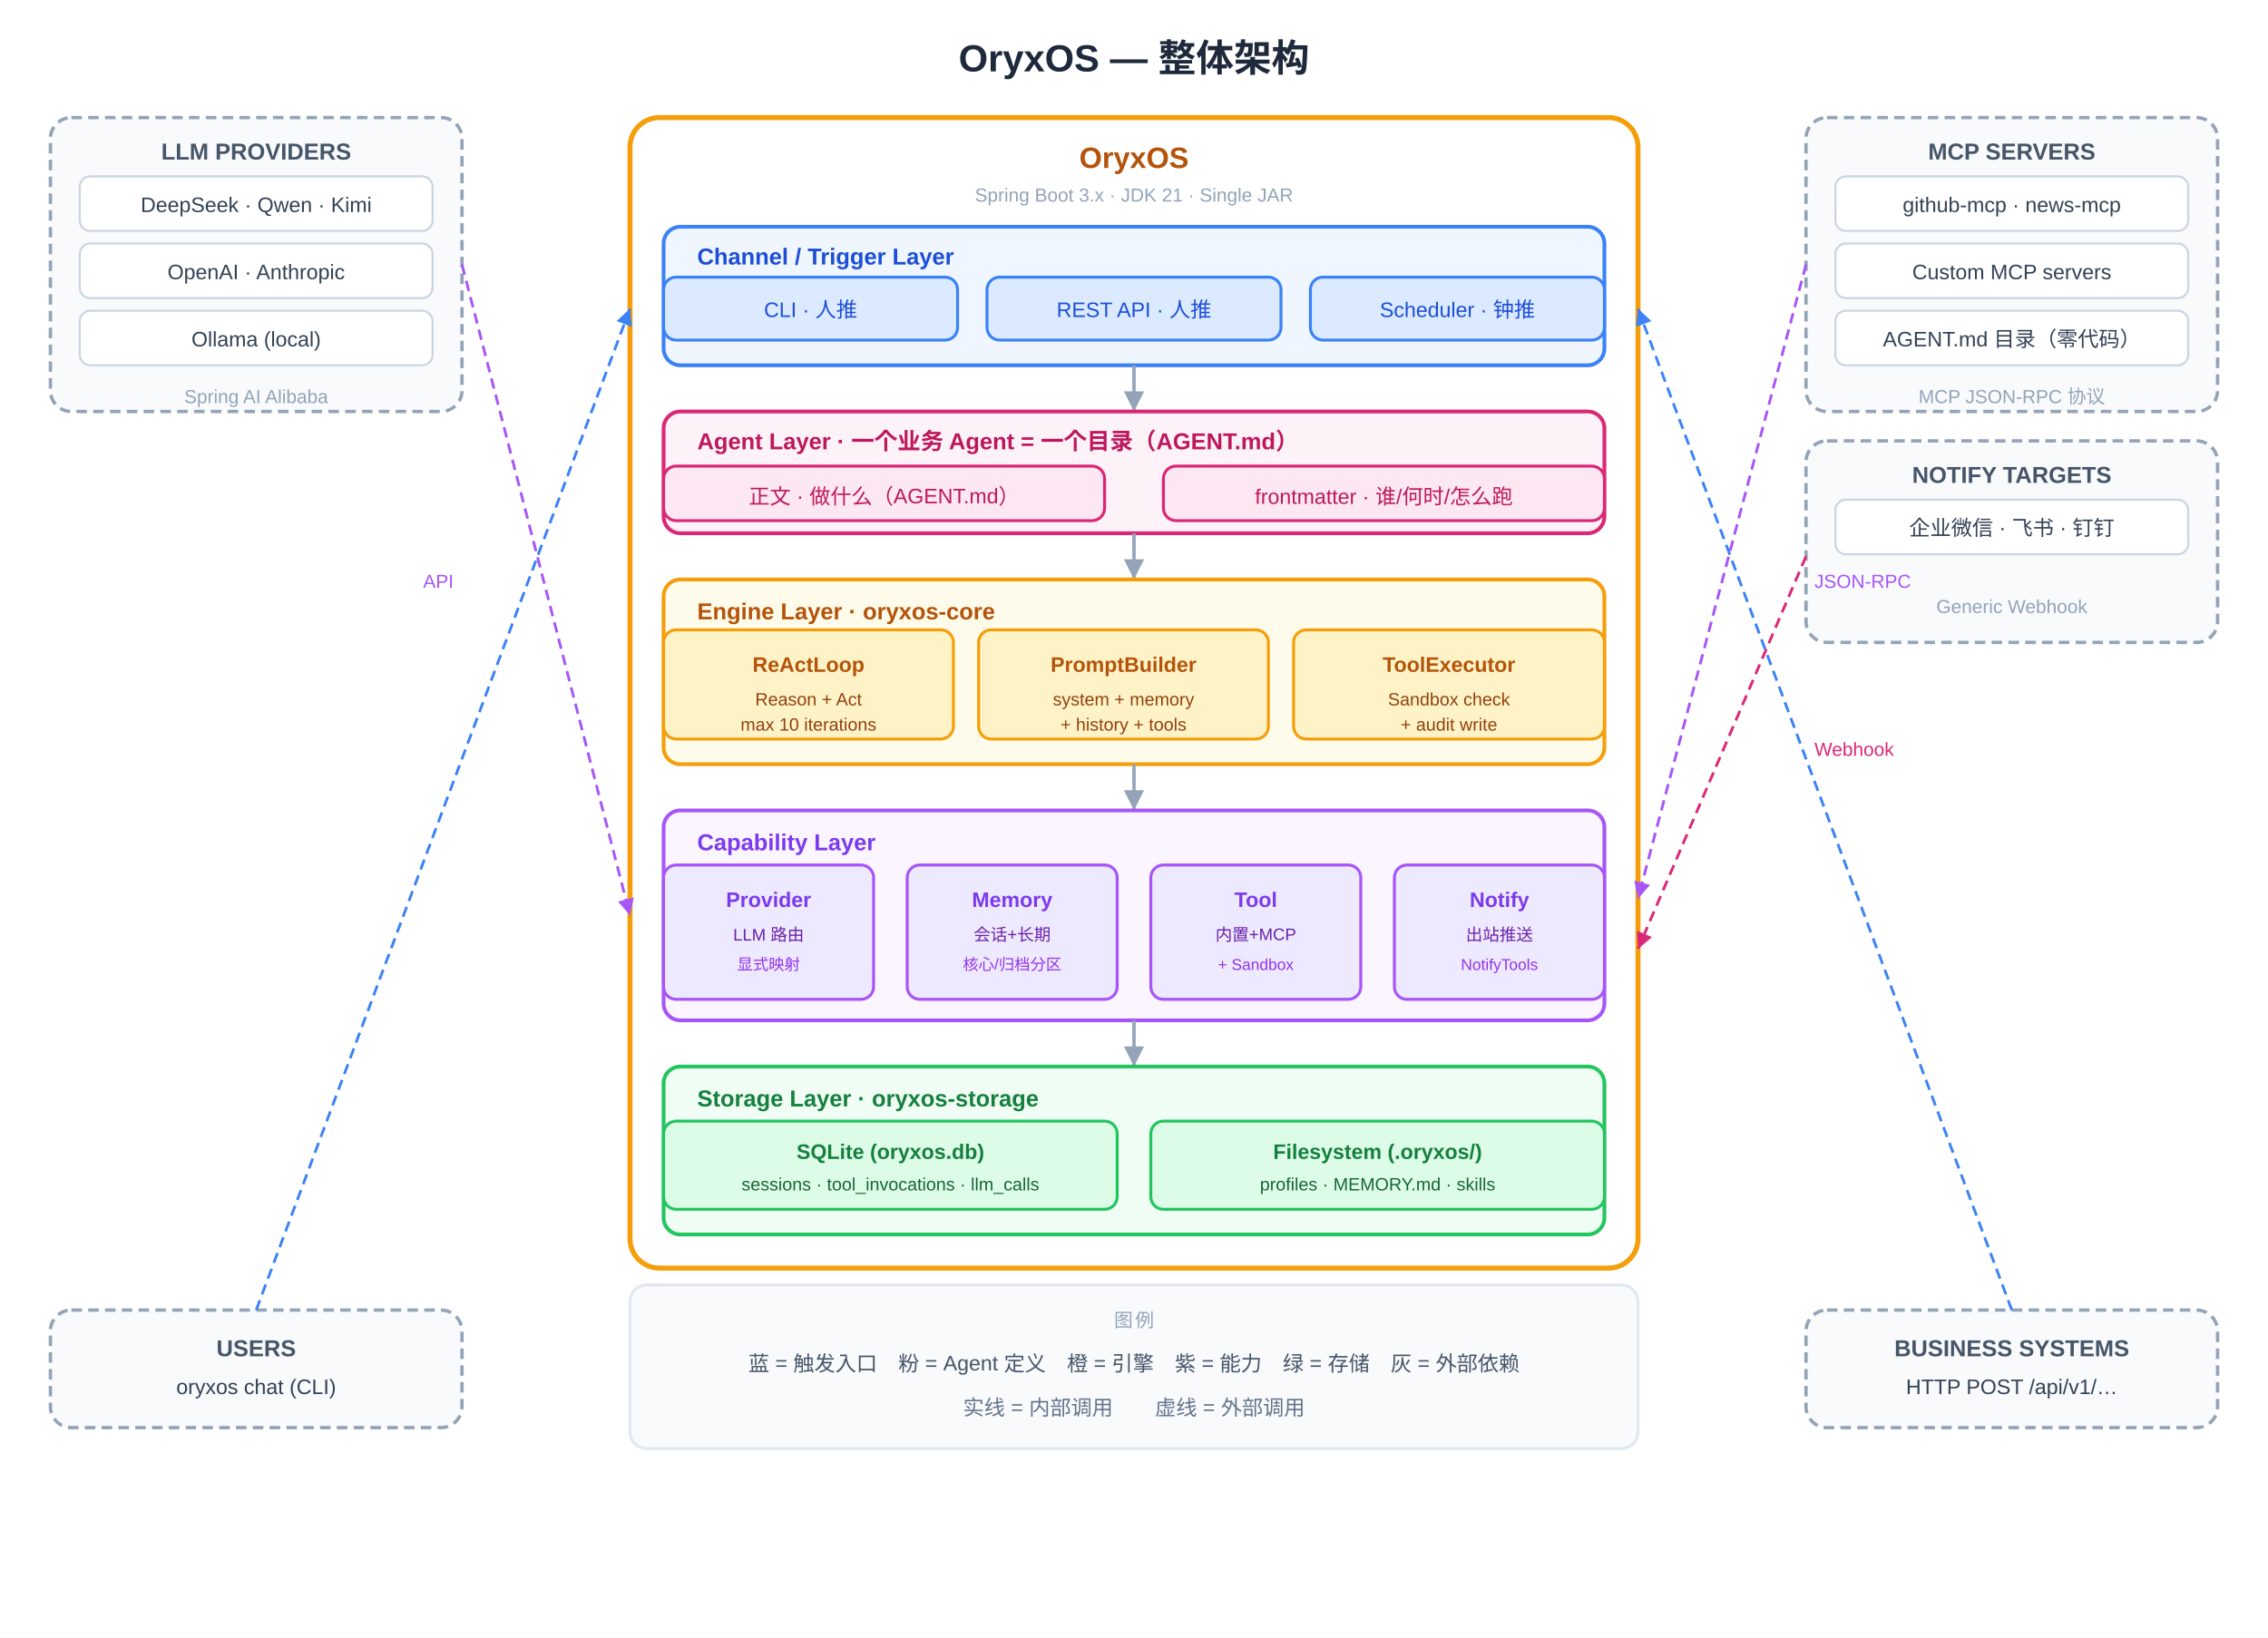
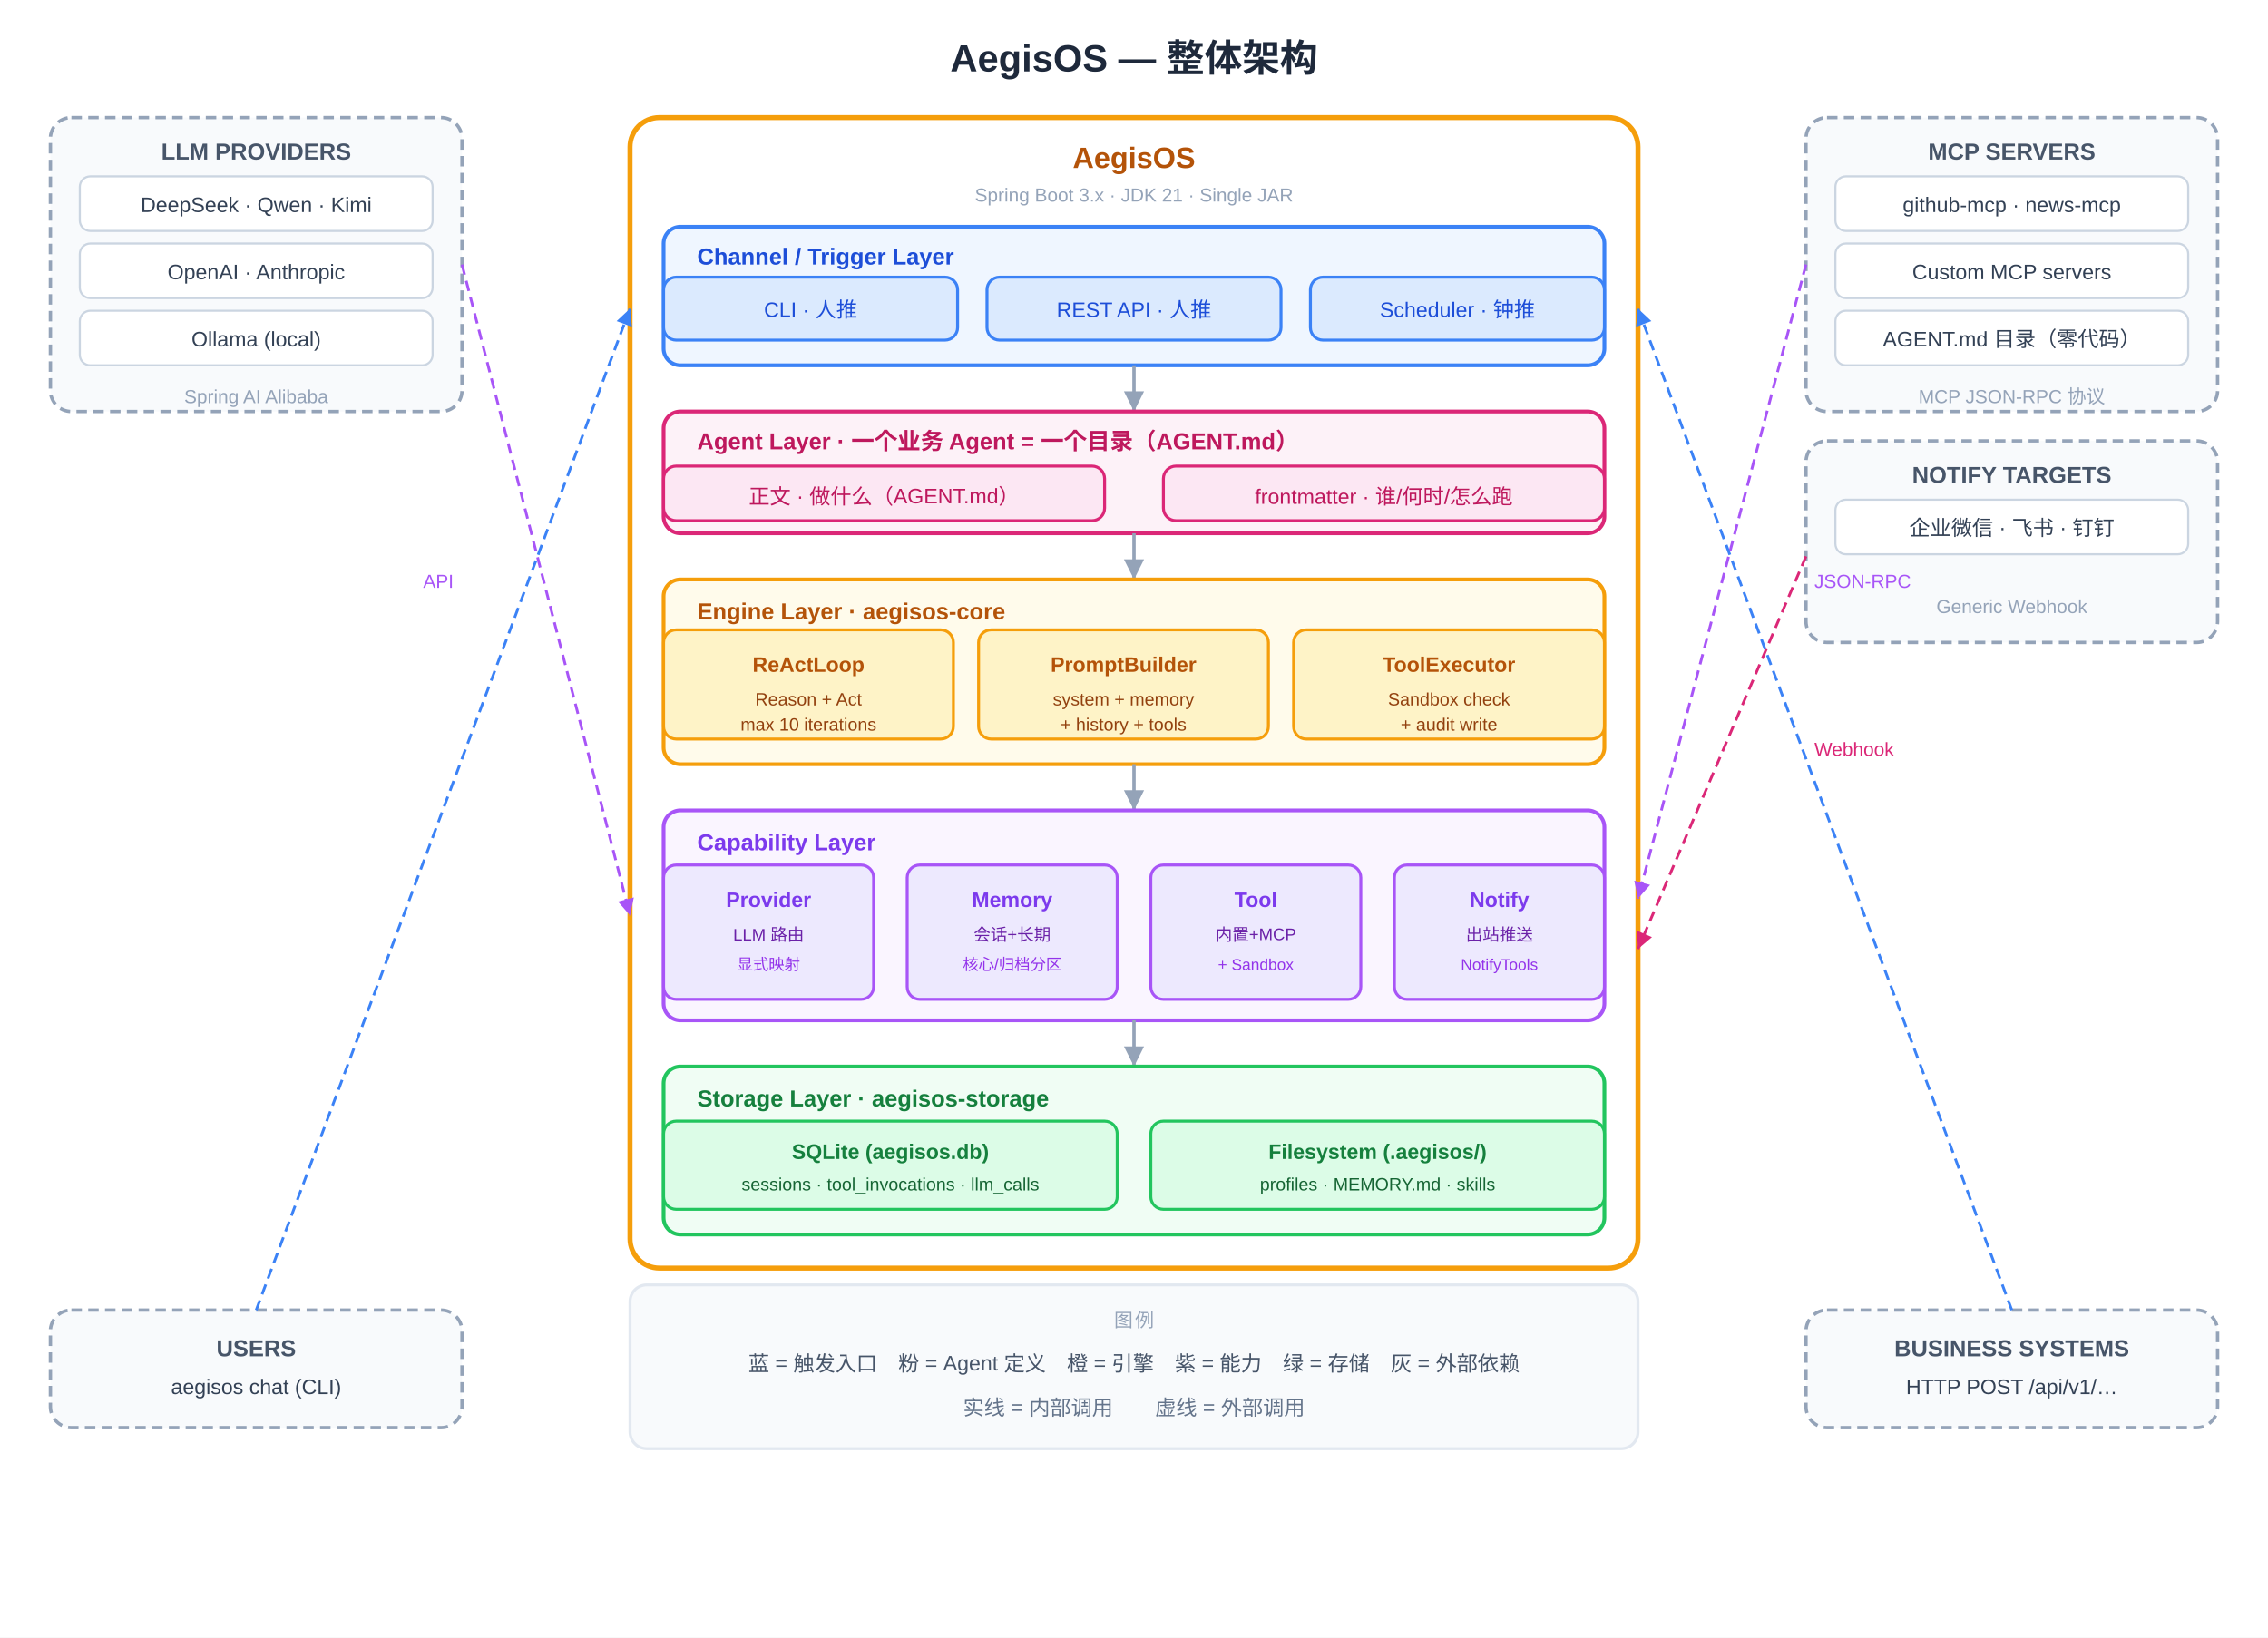
<svg xmlns="http://www.w3.org/2000/svg" viewBox="0 0 1080 780" font-family="Arial, sans-serif">
  <rect width="1080" height="780" fill="#ffffff" />
  <defs>
    <marker id="dag" markerWidth="10" markerHeight="10" refX="6" refY="3" orient="auto">
      <path d="M0,0 L6,3 L0,6 Z" fill="#94a3b8" />
    </marker>
    <marker id="dap" markerWidth="10" markerHeight="10" refX="6" refY="3" orient="auto">
      <path d="M0,0 L6,3 L0,6 Z" fill="#a855f7" />
    </marker>
    <marker id="dab" markerWidth="10" markerHeight="10" refX="6" refY="3" orient="auto">
      <path d="M0,0 L6,3 L0,6 Z" fill="#3b82f6" />
    </marker>
    <marker id="dapk" markerWidth="10" markerHeight="10" refX="6" refY="3" orient="auto">
      <path d="M0,0 L6,3 L0,6 Z" fill="#db2777" />
    </marker>
  </defs>
-   <text x="540" y="34" fill="#1e293b" font-size="18" font-weight="bold" text-anchor="middle">OryxOS — 整体架构</text>
+   <text x="540" y="34" fill="#1e293b" font-size="18" font-weight="bold" text-anchor="middle">AegisOS — 整体架构</text>
  <rect x="24" y="56" width="196" height="140" rx="10" fill="#f8fafc" stroke="#94a3b8" stroke-width="1.6" stroke-dasharray="5,3" />
  <text x="122" y="76" fill="#475569" font-size="11" font-weight="bold" text-anchor="middle">LLM PROVIDERS</text>
  <rect x="38" y="84" width="168" height="26" rx="5" fill="#ffffff" stroke="#cbd5e1" stroke-width="1" />
  <text x="122" y="101" fill="#334155" font-size="10" text-anchor="middle">DeepSeek · Qwen · Kimi</text>
  <rect x="38" y="116" width="168" height="26" rx="5" fill="#ffffff" stroke="#cbd5e1" stroke-width="1" />
  <text x="122" y="133" fill="#334155" font-size="10" text-anchor="middle">OpenAI · Anthropic</text>
  <rect x="38" y="148" width="168" height="26" rx="5" fill="#ffffff" stroke="#cbd5e1" stroke-width="1" />
  <text x="122" y="165" fill="#334155" font-size="10" text-anchor="middle">Ollama (local)</text>
  <text x="122" y="192" fill="#94a3b8" font-size="9" text-anchor="middle">Spring AI Alibaba</text>
  <rect x="860" y="56" width="196" height="140" rx="10" fill="#f8fafc" stroke="#94a3b8" stroke-width="1.6" stroke-dasharray="5,3" />
  <text x="958" y="76" fill="#475569" font-size="11" font-weight="bold" text-anchor="middle">MCP SERVERS</text>
  <rect x="874" y="84" width="168" height="26" rx="5" fill="#ffffff" stroke="#cbd5e1" stroke-width="1" />
  <text x="958" y="101" fill="#334155" font-size="10" text-anchor="middle">github-mcp · news-mcp</text>
  <rect x="874" y="116" width="168" height="26" rx="5" fill="#ffffff" stroke="#cbd5e1" stroke-width="1" />
  <text x="958" y="133" fill="#334155" font-size="10" text-anchor="middle">Custom MCP servers</text>
  <rect x="874" y="148" width="168" height="26" rx="5" fill="#ffffff" stroke="#cbd5e1" stroke-width="1" />
  <text x="958" y="165" fill="#334155" font-size="10" text-anchor="middle">AGENT.md 目录（零代码）</text>
  <text x="958" y="192" fill="#94a3b8" font-size="9" text-anchor="middle">MCP JSON-RPC 协议</text>
  <rect x="860" y="210" width="196" height="96" rx="10" fill="#f8fafc" stroke="#94a3b8" stroke-width="1.6" stroke-dasharray="5,3" />
  <text x="958" y="230" fill="#475569" font-size="11" font-weight="bold" text-anchor="middle">NOTIFY TARGETS</text>
  <rect x="874" y="238" width="168" height="26" rx="5" fill="#ffffff" stroke="#cbd5e1" stroke-width="1" />
  <text x="958" y="255" fill="#334155" font-size="10" text-anchor="middle">企业微信 · 飞书 · 钉钉</text>
  <text x="958" y="292" fill="#94a3b8" font-size="9" text-anchor="middle">Generic Webhook</text>
  <rect x="300" y="56" width="480" height="548" rx="14" fill="#ffffff" stroke="#f59e0b" stroke-width="2.4" />
-   <text x="540" y="80" fill="#b45309" font-size="14" font-weight="bold" text-anchor="middle">OryxOS</text>
+   <text x="540" y="80" fill="#b45309" font-size="14" font-weight="bold" text-anchor="middle">AegisOS</text>
  <text x="540" y="96" fill="#94a3b8" font-size="9" text-anchor="middle">Spring Boot 3.x · JDK 21 · Single JAR</text>
  <rect x="316" y="108" width="448" height="66" rx="8" fill="#eff6ff" stroke="#3b82f6" stroke-width="1.8" />
  <text x="332" y="126" fill="#1d4ed8" font-size="11" font-weight="bold">Channel / Trigger Layer</text>
  <rect x="316" y="132" width="140" height="30" rx="6" fill="#dbeafe" stroke="#3b82f6" stroke-width="1.4" />
  <text x="386" y="151" fill="#1d4ed8" font-size="10" text-anchor="middle">CLI · 人推</text>
  <rect x="470" y="132" width="140" height="30" rx="6" fill="#dbeafe" stroke="#3b82f6" stroke-width="1.4" />
  <text x="540" y="151" fill="#1d4ed8" font-size="10" text-anchor="middle">REST API · 人推</text>
  <rect x="624" y="132" width="140" height="30" rx="6" fill="#dbeafe" stroke="#3b82f6" stroke-width="1.4" />
  <text x="694" y="151" fill="#1d4ed8" font-size="10" text-anchor="middle">Scheduler · 钟推</text>
  <line x1="540" y1="174" x2="540" y2="196" stroke="#94a3b8" stroke-width="1.6" marker-end="url(#dag)" />
  <rect x="316" y="196" width="448" height="58" rx="8" fill="#fdf2f8" stroke="#db2777" stroke-width="1.8" />
  <text x="332" y="214" fill="#be185d" font-size="11" font-weight="bold">Agent Layer  ·  一个业务 Agent = 一个目录（AGENT.md）</text>
  <rect x="316" y="222" width="210" height="26" rx="6" fill="#fce7f3" stroke="#db2777" stroke-width="1.4" />
  <text x="421" y="240" fill="#be185d" font-size="10" text-anchor="middle">正文 · 做什么（AGENT.md）</text>
  <rect x="554" y="222" width="210" height="26" rx="6" fill="#fce7f3" stroke="#db2777" stroke-width="1.4" />
  <text x="659" y="240" fill="#be185d" font-size="10" text-anchor="middle">frontmatter · 谁/何时/怎么跑</text>
  <line x1="540" y1="254" x2="540" y2="276" stroke="#94a3b8" stroke-width="1.6" marker-end="url(#dag)" />
  <rect x="316" y="276" width="448" height="88" rx="8" fill="#fffbeb" stroke="#f59e0b" stroke-width="1.8" />
-   <text x="332" y="295" fill="#b45309" font-size="11" font-weight="bold">Engine Layer  ·  oryxos-core</text>
+   <text x="332" y="295" fill="#b45309" font-size="11" font-weight="bold">Engine Layer  ·  aegisos-core</text>
  <rect x="316" y="300" width="138" height="52" rx="6" fill="#fef3c7" stroke="#f59e0b" stroke-width="1.4" />
  <text x="385" y="320" fill="#b45309" font-size="10" font-weight="bold" text-anchor="middle">ReActLoop</text>
  <text x="385" y="336" fill="#92400e" font-size="8.5" text-anchor="middle">Reason + Act</text>
  <text x="385" y="348" fill="#92400e" font-size="8.5" text-anchor="middle">max 10 iterations</text>
  <rect x="466" y="300" width="138" height="52" rx="6" fill="#fef3c7" stroke="#f59e0b" stroke-width="1.4" />
  <text x="535" y="320" fill="#b45309" font-size="10" font-weight="bold" text-anchor="middle">PromptBuilder</text>
  <text x="535" y="336" fill="#92400e" font-size="8.5" text-anchor="middle">system + memory</text>
  <text x="535" y="348" fill="#92400e" font-size="8.5" text-anchor="middle">+ history + tools</text>
  <rect x="616" y="300" width="148" height="52" rx="6" fill="#fef3c7" stroke="#f59e0b" stroke-width="1.4" />
  <text x="690" y="320" fill="#b45309" font-size="10" font-weight="bold" text-anchor="middle">ToolExecutor</text>
  <text x="690" y="336" fill="#92400e" font-size="8.5" text-anchor="middle">Sandbox check</text>
  <text x="690" y="348" fill="#92400e" font-size="8.5" text-anchor="middle">+ audit write</text>
  <line x1="540" y1="364" x2="540" y2="386" stroke="#94a3b8" stroke-width="1.6" marker-end="url(#dag)" />
  <rect x="316" y="386" width="448" height="100" rx="8" fill="#faf5ff" stroke="#a855f7" stroke-width="1.8" />
  <text x="332" y="405" fill="#7c3aed" font-size="11" font-weight="bold">Capability Layer</text>
  <rect x="316" y="412" width="100" height="64" rx="6" fill="#ede9fe" stroke="#a855f7" stroke-width="1.4" />
  <text x="366" y="432" fill="#7c3aed" font-size="10" font-weight="bold" text-anchor="middle">Provider</text>
  <text x="366" y="448" fill="#6b21a8" font-size="8" text-anchor="middle">LLM 路由</text>
  <text x="366" y="462" fill="#9333ea" font-size="7.5" text-anchor="middle">显式映射</text>
  <rect x="432" y="412" width="100" height="64" rx="6" fill="#ede9fe" stroke="#a855f7" stroke-width="1.4" />
  <text x="482" y="432" fill="#7c3aed" font-size="10" font-weight="bold" text-anchor="middle">Memory</text>
  <text x="482" y="448" fill="#6b21a8" font-size="8" text-anchor="middle">会话+长期</text>
  <text x="482" y="462" fill="#9333ea" font-size="7.5" text-anchor="middle">核心/归档分区</text>
  <rect x="548" y="412" width="100" height="64" rx="6" fill="#ede9fe" stroke="#a855f7" stroke-width="1.4" />
  <text x="598" y="432" fill="#7c3aed" font-size="10" font-weight="bold" text-anchor="middle">Tool</text>
  <text x="598" y="448" fill="#6b21a8" font-size="8" text-anchor="middle">内置+MCP</text>
  <text x="598" y="462" fill="#9333ea" font-size="7.5" text-anchor="middle">+ Sandbox</text>
  <rect x="664" y="412" width="100" height="64" rx="6" fill="#ede9fe" stroke="#a855f7" stroke-width="1.4" />
  <text x="714" y="432" fill="#7c3aed" font-size="10" font-weight="bold" text-anchor="middle">Notify</text>
  <text x="714" y="448" fill="#6b21a8" font-size="8" text-anchor="middle">出站推送</text>
  <text x="714" y="462" fill="#9333ea" font-size="7.5" text-anchor="middle">NotifyTools</text>
  <line x1="540" y1="486" x2="540" y2="508" stroke="#94a3b8" stroke-width="1.6" marker-end="url(#dag)" />
  <rect x="316" y="508" width="448" height="80" rx="8" fill="#f0fdf4" stroke="#22c55e" stroke-width="1.8" />
-   <text x="332" y="527" fill="#15803d" font-size="11" font-weight="bold">Storage Layer  ·  oryxos-storage</text>
+   <text x="332" y="527" fill="#15803d" font-size="11" font-weight="bold">Storage Layer  ·  aegisos-storage</text>
  <rect x="316" y="534" width="216" height="42" rx="6" fill="#dcfce7" stroke="#22c55e" stroke-width="1.4" />
-   <text x="424" y="552" fill="#15803d" font-size="10" font-weight="bold" text-anchor="middle">SQLite (oryxos.db)</text>
+   <text x="424" y="552" fill="#15803d" font-size="10" font-weight="bold" text-anchor="middle">SQLite (aegisos.db)</text>
  <text x="424" y="567" fill="#166534" font-size="8.5" text-anchor="middle">sessions · tool_invocations · llm_calls</text>
  <rect x="548" y="534" width="216" height="42" rx="6" fill="#dcfce7" stroke="#22c55e" stroke-width="1.4" />
-   <text x="656" y="552" fill="#15803d" font-size="10" font-weight="bold" text-anchor="middle">Filesystem (.oryxos/)</text>
+   <text x="656" y="552" fill="#15803d" font-size="10" font-weight="bold" text-anchor="middle">Filesystem (.aegisos/)</text>
  <text x="656" y="567" fill="#166534" font-size="8.5" text-anchor="middle">profiles · MEMORY.md · skills</text>
  <line x1="220" y1="126" x2="300" y2="436" stroke="#a855f7" stroke-width="1.3" stroke-dasharray="5,3" marker-end="url(#dap)" />
  <text x="216" y="280" fill="#a855f7" font-size="9" text-anchor="end">API</text>
  <line x1="860" y1="126" x2="780" y2="428" stroke="#a855f7" stroke-width="1.3" stroke-dasharray="5,3" marker-end="url(#dap)" />
  <text x="864" y="280" fill="#a855f7" font-size="9">JSON-RPC</text>
  <line x1="860" y1="265" x2="780" y2="452" stroke="#db2777" stroke-width="1.3" stroke-dasharray="5,3" marker-end="url(#dapk)" />
  <text x="864" y="360" fill="#db2777" font-size="9">Webhook</text>
  <rect x="24" y="624" width="196" height="56" rx="10" fill="#f8fafc" stroke="#94a3b8" stroke-width="1.6" stroke-dasharray="5,3" />
  <text x="122" y="646" fill="#475569" font-size="11" font-weight="bold" text-anchor="middle">USERS</text>
-   <text x="122" y="664" fill="#334155" font-size="10" text-anchor="middle">oryxos chat (CLI)</text>
+   <text x="122" y="664" fill="#334155" font-size="10" text-anchor="middle">aegisos chat (CLI)</text>
  <rect x="860" y="624" width="196" height="56" rx="10" fill="#f8fafc" stroke="#94a3b8" stroke-width="1.6" stroke-dasharray="5,3" />
  <text x="958" y="646" fill="#475569" font-size="11" font-weight="bold" text-anchor="middle">BUSINESS SYSTEMS</text>
  <text x="958" y="664" fill="#334155" font-size="10" text-anchor="middle">HTTP POST /api/v1/…</text>
  <line x1="122" y1="624" x2="300" y2="147" stroke="#3b82f6" stroke-width="1.3" stroke-dasharray="5,3" marker-end="url(#dab)" />
  <line x1="958" y1="624" x2="780" y2="147" stroke="#3b82f6" stroke-width="1.3" stroke-dasharray="5,3" marker-end="url(#dab)" />
  <rect x="300" y="612" width="480" height="78" rx="8" fill="#f8fafc" stroke="#e2e8f0" stroke-width="1.4" />
  <text x="540" y="632" fill="#94a3b8" font-size="9" text-anchor="middle" letter-spacing="1">图例</text>
  <text x="540" y="653" fill="#475569" font-size="10" text-anchor="middle">蓝 = 触发入口　粉 = Agent 定义　橙 = 引擎　紫 = 能力　绿 = 存储　灰 = 外部依赖</text>
  <text x="540" y="674" fill="#64748b" font-size="10" text-anchor="middle">实线 = 内部调用　　虚线 = 外部调用</text>
</svg>
